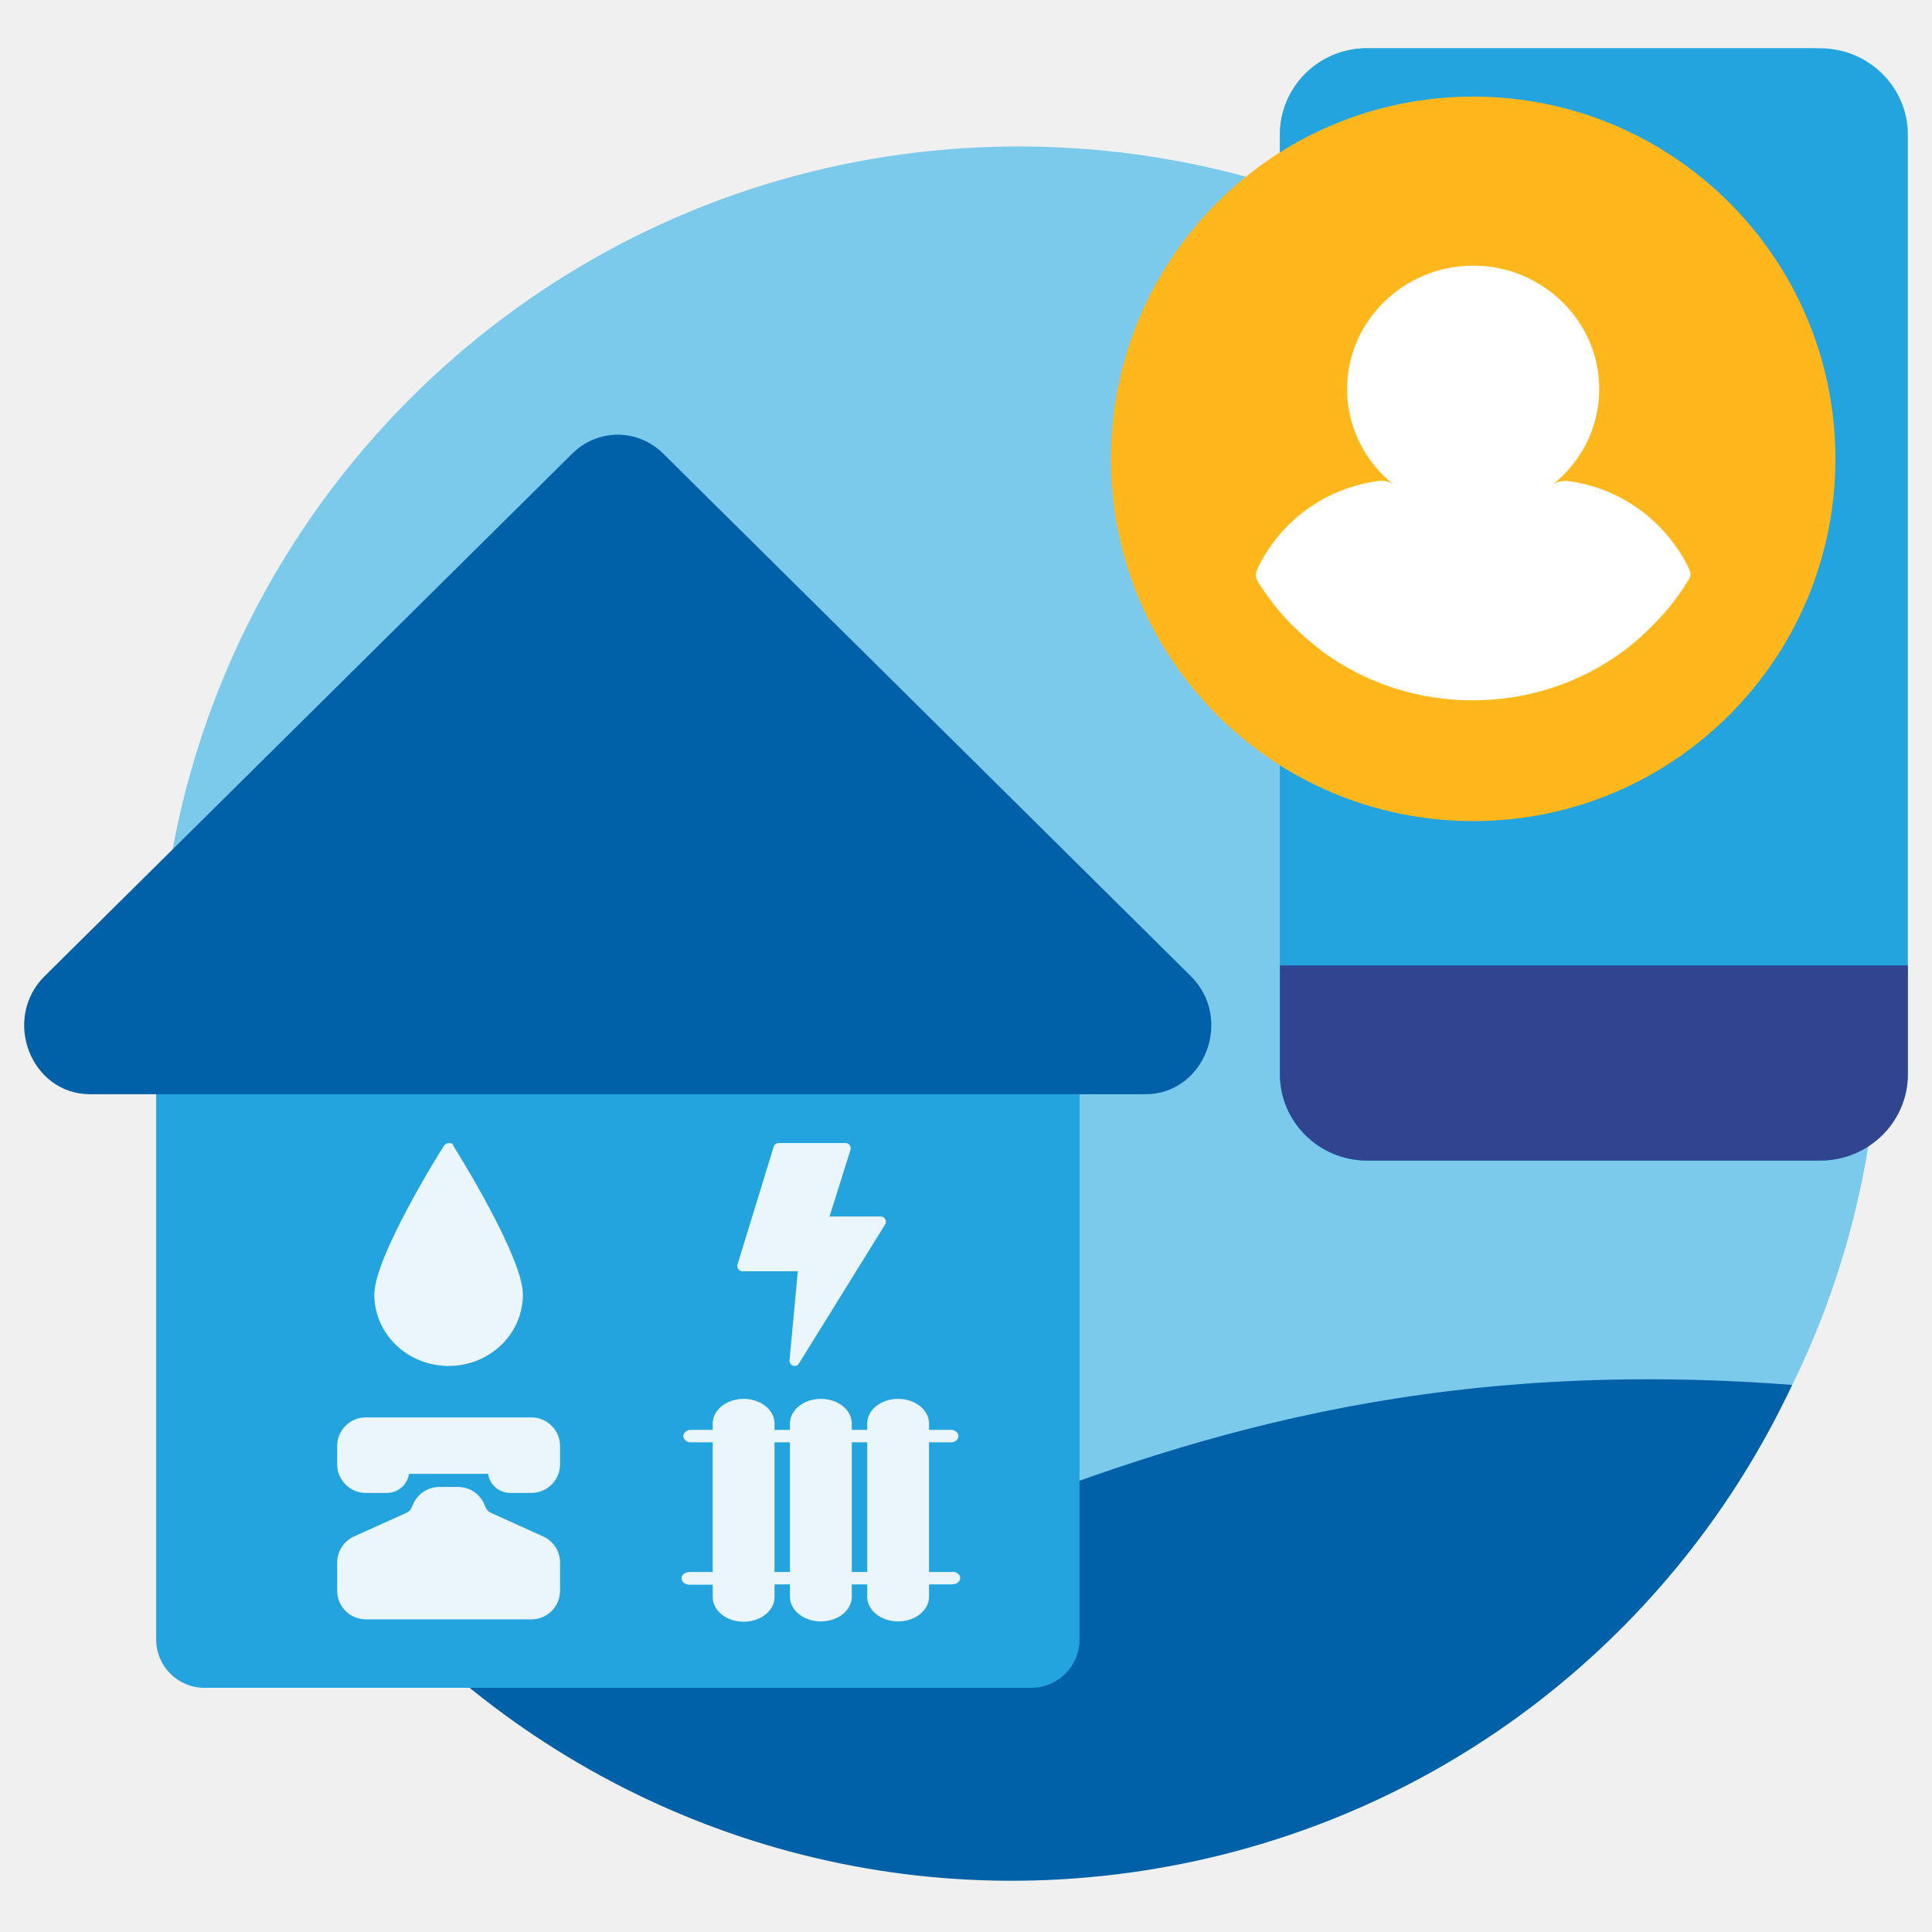
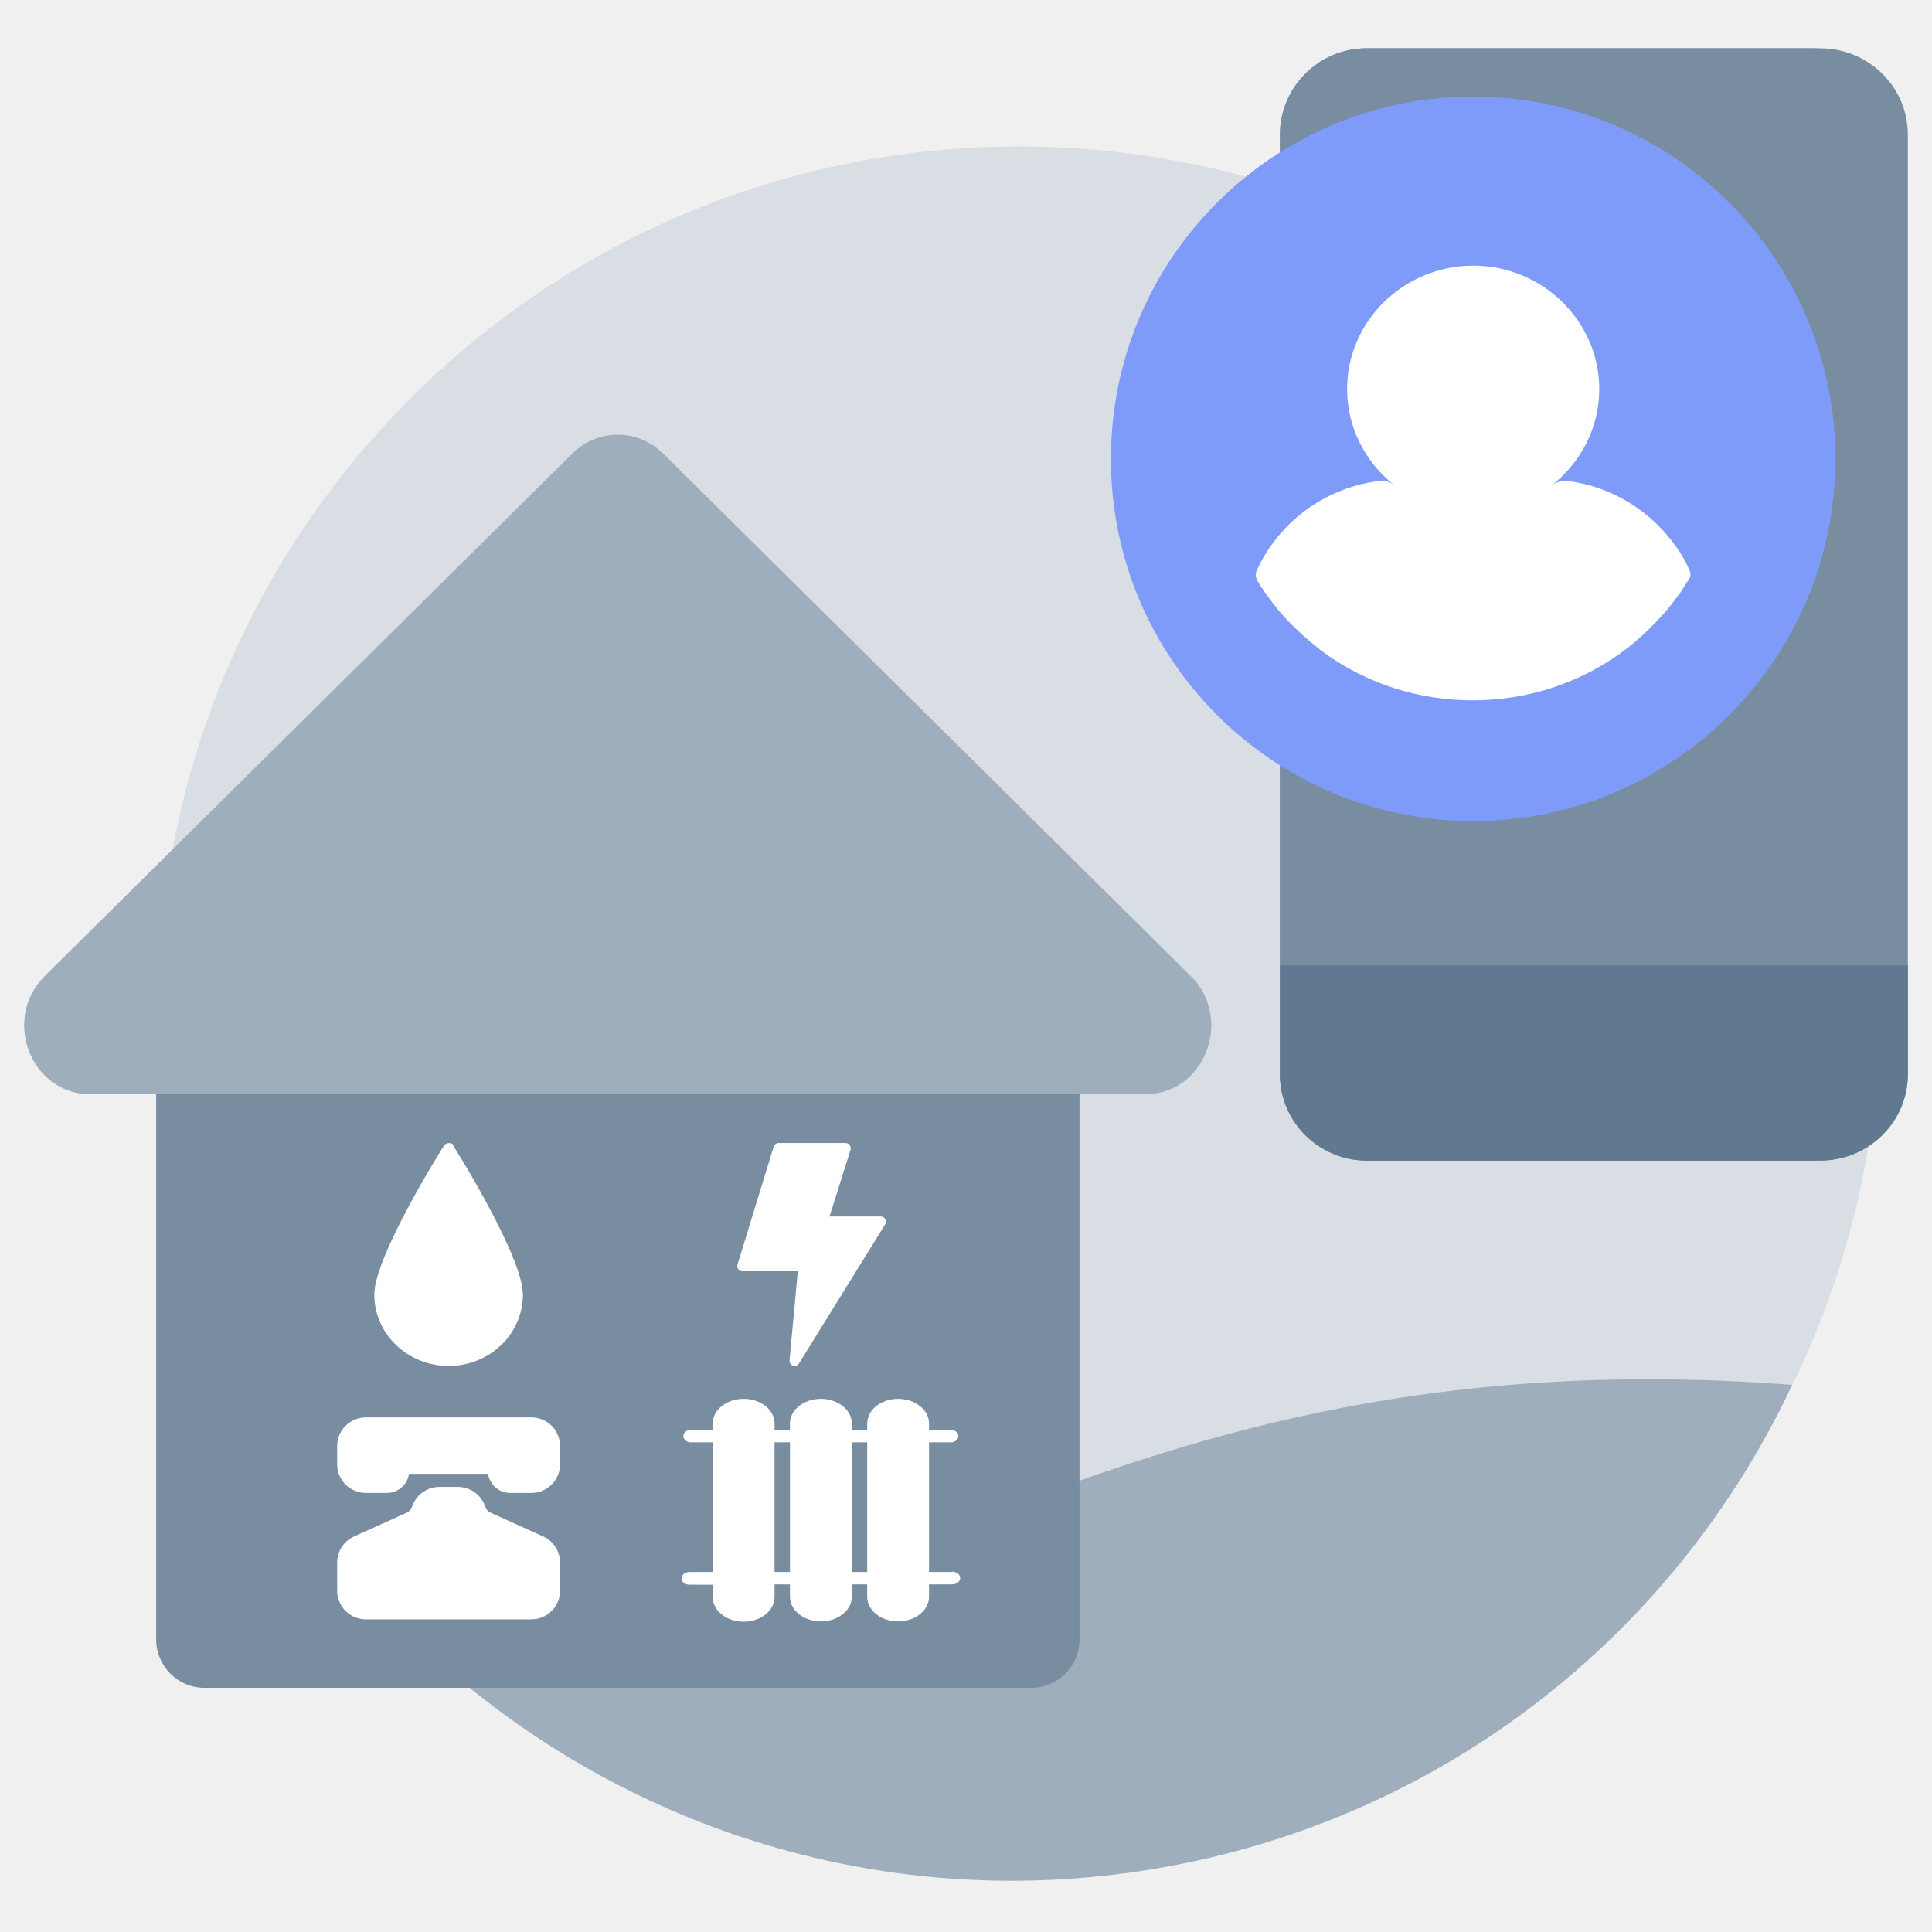
<svg xmlns="http://www.w3.org/2000/svg" width="80" height="80" viewBox="0 0 80 80" fill="none">
-   <ellipse rx="35.638" ry="35.631" transform="matrix(1 0 1.79901e-05 1 42.1895 41.6966)" fill="#7BC9EB" />
-   <path d="M74.209 57.346C69.418 67.557 59.868 75.333 47.905 77.368C35.941 79.403 24.358 75.222 16.46 67.169C33.998 71.287 43.5 55 74.209 57.346Z" fill="#0061A8" />
-   <path d="M6.467 67.889C6.467 68.993 7.363 69.889 8.467 69.889H42.701C43.806 69.889 44.701 68.993 44.701 67.889V40.472L25.584 26.193L6.467 40.472V67.889Z" fill="#23A4DE" />
-   <path d="M47.422 45.31C49.887 45.31 51.09 42.182 49.305 40.415L27.462 18.783C26.407 17.739 24.75 17.739 23.696 18.783L1.853 40.415C0.068 42.182 1.271 45.31 3.736 45.31H47.422Z" fill="#0061A8" />
-   <path fill-rule="evenodd" clip-rule="evenodd" d="M32.239 47.331H35.015C35.133 47.331 35.228 47.428 35.228 47.547C35.228 47.578 35.222 47.606 35.211 47.633L34.349 50.373H36.47C36.588 50.373 36.683 50.47 36.683 50.59C36.683 50.638 36.667 50.683 36.64 50.719L33.083 56.46C33.021 56.561 32.89 56.591 32.79 56.528C32.718 56.481 32.683 56.398 32.693 56.318L33.036 52.64H30.742C30.624 52.64 30.529 52.543 30.529 52.424C30.529 52.397 30.534 52.37 30.543 52.347L32.036 47.483C32.064 47.391 32.148 47.331 32.239 47.331V47.331L32.239 47.331Z" fill="#EAF5FC" />
-   <path d="M18.578 56.561C20.279 56.561 21.652 55.237 21.652 53.607C21.652 52.045 18.901 47.646 18.775 47.452C18.775 47.379 18.699 47.331 18.6 47.331C18.502 47.331 18.425 47.379 18.376 47.452C18.25 47.646 15.499 52.041 15.499 53.607C15.499 55.237 16.877 56.561 18.578 56.561H18.578Z" fill="#EAF5FC" />
-   <path d="M39.43 65.093H38.469V59.722H39.43C39.528 59.705 39.61 59.652 39.654 59.58C39.697 59.508 39.697 59.424 39.654 59.352C39.61 59.28 39.528 59.227 39.43 59.209H38.469V58.946C38.469 58.581 38.225 58.243 37.829 58.06C37.433 57.877 36.945 57.877 36.549 58.06C36.153 58.243 35.909 58.581 35.909 58.946V59.209L35.271 59.209V58.946C35.271 58.581 35.027 58.243 34.63 58.06C34.234 57.877 33.746 57.877 33.35 58.06C32.954 58.243 32.71 58.581 32.71 58.946V59.209L32.072 59.209V58.946C32.072 58.581 31.828 58.243 31.432 58.06C31.036 57.877 30.548 57.877 30.152 58.06C29.756 58.243 29.512 58.581 29.512 58.946V59.209L28.551 59.209C28.453 59.227 28.371 59.28 28.327 59.352C28.284 59.424 28.284 59.508 28.327 59.58C28.371 59.652 28.453 59.705 28.551 59.722H29.512V65.093H28.551C28.433 65.093 28.325 65.143 28.266 65.224C28.207 65.306 28.207 65.406 28.266 65.487C28.325 65.569 28.433 65.619 28.551 65.619H29.512V66.129V66.129C29.512 66.495 29.756 66.833 30.152 67.016C30.548 67.199 31.036 67.199 31.432 67.016C31.828 66.833 32.072 66.495 32.072 66.129V65.606H32.71V66.116L32.71 66.116C32.71 66.482 32.954 66.82 33.35 67.003C33.746 67.186 34.234 67.186 34.63 67.003C35.027 66.82 35.271 66.482 35.271 66.116V65.606H35.909V66.116L35.909 66.116C35.909 66.482 36.153 66.82 36.549 67.003C36.945 67.186 37.433 67.186 37.829 67.003C38.225 66.82 38.469 66.482 38.469 66.116V65.606H39.43C39.548 65.606 39.656 65.556 39.715 65.474C39.774 65.393 39.774 65.293 39.715 65.211C39.656 65.13 39.548 65.08 39.43 65.08L39.43 65.093ZM32.711 65.093H32.072V59.722H32.711L32.711 65.093ZM35.909 65.093H35.271V59.722H35.909L35.909 65.093Z" fill="#EAF5FC" />
-   <path fill-rule="evenodd" clip-rule="evenodd" d="M15.147 58.692H22.004H22.004C22.319 58.692 22.621 58.817 22.843 59.04C23.066 59.262 23.191 59.564 23.191 59.879V60.632C23.191 60.947 23.066 61.249 22.843 61.471C22.621 61.694 22.319 61.819 22.004 61.819H21.125C20.903 61.819 20.688 61.739 20.52 61.593C20.352 61.448 20.242 61.247 20.211 61.028H16.935C16.904 61.247 16.794 61.448 16.626 61.593C16.458 61.739 16.244 61.819 16.022 61.819H15.147C14.833 61.819 14.531 61.694 14.308 61.471C14.086 61.249 13.961 60.947 13.961 60.632V59.879C13.961 59.564 14.086 59.263 14.308 59.04C14.531 58.817 14.833 58.692 15.147 58.692ZM20.318 62.638L22.489 63.621L22.489 63.621C22.698 63.714 22.875 63.866 23 64.058C23.124 64.249 23.19 64.473 23.191 64.702V65.867C23.191 66.182 23.066 66.484 22.843 66.706C22.621 66.929 22.319 67.054 22.004 67.054H15.148C14.833 67.054 14.531 66.929 14.308 66.706C14.086 66.484 13.961 66.182 13.961 65.867V64.702C13.961 64.473 14.027 64.249 14.152 64.058C14.276 63.866 14.454 63.714 14.662 63.621L16.841 62.638C16.93 62.597 17.001 62.525 17.04 62.435L17.04 62.435L17.106 62.283C17.198 62.072 17.35 61.892 17.543 61.765C17.737 61.639 17.962 61.571 18.194 61.571H18.971C19.201 61.573 19.426 61.641 19.618 61.767C19.81 61.894 19.961 62.073 20.053 62.283L20.119 62.437C20.158 62.526 20.229 62.598 20.318 62.638Z" fill="#EAF5FC" />
-   <path d="M75.377 48.057H56.623C54.625 48.052 53.005 46.458 53 44.492V5.565C53.005 3.599 54.625 2.005 56.623 2H75.377C77.375 2.005 78.995 3.599 79 5.565V44.493C78.994 46.459 77.375 48.052 75.377 48.057Z" fill="#23A4DE" />
-   <path fill-rule="evenodd" clip-rule="evenodd" d="M56.571 45.854H75.016L75.017 45.854C75.77 45.852 76.38 45.243 76.384 44.489V5.568C76.381 4.816 75.77 4.206 75.018 4.203H56.569C55.816 4.206 55.206 4.816 55.203 5.569V44.489C55.206 45.241 55.817 45.852 56.569 45.854L56.571 45.854ZM56.565 48.057C54.599 48.052 53.005 46.458 53 44.492V5.565C53.005 3.599 54.599 2.005 56.565 2H75.022C76.988 2.005 78.582 3.599 78.587 5.565V44.493C78.581 46.459 76.988 48.052 75.022 48.057H56.565Z" fill="#23A4DE" />
-   <path d="M75.377 48.057H56.623C54.625 48.053 53.005 46.459 53 44.492V39.976C64.946 39.976 68.369 39.976 79 39.976V44.493C78.994 46.46 77.375 48.053 75.377 48.057Z" fill="#31448F" />
-   <circle cx="61" cy="19" r="15" fill="#FFB71B" />
-   <path d="M61.001 11C58.128 11 55.78 13.298 55.78 16.11C55.78 17.699 56.53 19.124 57.701 20.063C57.521 19.937 57.278 19.875 57.057 19.919C55.233 20.164 53.592 21.168 52.566 22.686C52.361 22.976 52.178 23.31 52.041 23.623C51.973 23.756 51.996 23.913 52.064 24.047C52.246 24.359 52.474 24.671 52.68 24.939C52.999 25.363 53.341 25.742 53.728 26.099C54.048 26.412 54.412 26.702 54.777 26.992C56.578 28.308 58.744 29 60.979 29C63.213 29 65.379 28.308 67.18 26.992C67.545 26.724 67.91 26.412 68.229 26.099C68.594 25.742 68.958 25.363 69.278 24.939C69.506 24.649 69.711 24.359 69.893 24.047C70.007 23.913 70.03 23.756 69.962 23.623C69.825 23.288 69.642 22.976 69.437 22.686C68.388 21.168 66.77 20.164 64.946 19.919C64.722 19.897 64.477 19.939 64.295 20.067C65.47 19.128 66.222 17.701 66.222 16.11C66.222 13.298 63.874 11 61.001 11Z" fill="white" />
+   <ellipse rx="35.638" ry="35.631" transform="matrix(1 0 1.79901e-05 1 42.1895 41.6966)" fill="#d8dee4" />
+   <path d="M74.209 57.346C69.418 67.557 59.868 75.333 47.905 77.368C35.941 79.403 24.358 75.222 16.46 67.169C33.998 71.287 43.5 55 74.209 57.346Z" fill="#9faebc" />
+   <path d="M6.467 67.889C6.467 68.993 7.363 69.889 8.467 69.889H42.701C43.806 69.889 44.701 68.993 44.701 67.889V40.472L25.584 26.193L6.467 40.472V67.889Z" fill="#798da1" />
+   <path d="M47.422 45.31C49.887 45.31 51.09 42.182 49.305 40.415L27.462 18.783C26.407 17.739 24.75 17.739 23.696 18.783L1.853 40.415C0.068 42.182 1.271 45.31 3.736 45.31H47.422Z" fill="#9faebc" />
+   <path fill-rule="evenodd" clip-rule="evenodd" d="M32.239 47.331H35.015C35.133 47.331 35.228 47.428 35.228 47.547C35.228 47.578 35.222 47.606 35.211 47.633L34.349 50.373H36.47C36.588 50.373 36.683 50.47 36.683 50.59C36.683 50.638 36.667 50.683 36.64 50.719L33.083 56.46C33.021 56.561 32.89 56.591 32.79 56.528C32.718 56.481 32.683 56.398 32.693 56.318L33.036 52.64H30.742C30.624 52.64 30.529 52.543 30.529 52.424C30.529 52.397 30.534 52.37 30.543 52.347L32.036 47.483C32.064 47.391 32.148 47.331 32.239 47.331V47.331L32.239 47.331Z" fill="#fff" />
+   <path d="M18.578 56.561C20.279 56.561 21.652 55.237 21.652 53.607C21.652 52.045 18.901 47.646 18.775 47.452C18.775 47.379 18.699 47.331 18.6 47.331C18.502 47.331 18.425 47.379 18.376 47.452C18.25 47.646 15.499 52.041 15.499 53.607C15.499 55.237 16.877 56.561 18.578 56.561H18.578Z" fill="#fff" />
+   <path d="M39.43 65.093H38.469V59.722H39.43C39.528 59.705 39.61 59.652 39.654 59.58C39.697 59.508 39.697 59.424 39.654 59.352C39.61 59.28 39.528 59.227 39.43 59.209H38.469V58.946C38.469 58.581 38.225 58.243 37.829 58.06C37.433 57.877 36.945 57.877 36.549 58.06C36.153 58.243 35.909 58.581 35.909 58.946V59.209L35.271 59.209V58.946C35.271 58.581 35.027 58.243 34.63 58.06C34.234 57.877 33.746 57.877 33.35 58.06C32.954 58.243 32.71 58.581 32.71 58.946V59.209L32.072 59.209V58.946C32.072 58.581 31.828 58.243 31.432 58.06C31.036 57.877 30.548 57.877 30.152 58.06C29.756 58.243 29.512 58.581 29.512 58.946V59.209L28.551 59.209C28.453 59.227 28.371 59.28 28.327 59.352C28.284 59.424 28.284 59.508 28.327 59.58C28.371 59.652 28.453 59.705 28.551 59.722H29.512V65.093H28.551C28.433 65.093 28.325 65.143 28.266 65.224C28.207 65.306 28.207 65.406 28.266 65.487C28.325 65.569 28.433 65.619 28.551 65.619H29.512V66.129V66.129C29.512 66.495 29.756 66.833 30.152 67.016C30.548 67.199 31.036 67.199 31.432 67.016C31.828 66.833 32.072 66.495 32.072 66.129V65.606H32.71V66.116L32.71 66.116C32.71 66.482 32.954 66.82 33.35 67.003C33.746 67.186 34.234 67.186 34.63 67.003C35.027 66.82 35.271 66.482 35.271 66.116V65.606H35.909V66.116L35.909 66.116C35.909 66.482 36.153 66.82 36.549 67.003C36.945 67.186 37.433 67.186 37.829 67.003C38.225 66.82 38.469 66.482 38.469 66.116V65.606H39.43C39.548 65.606 39.656 65.556 39.715 65.474C39.774 65.393 39.774 65.293 39.715 65.211C39.656 65.13 39.548 65.08 39.43 65.08L39.43 65.093ZM32.711 65.093H32.072V59.722H32.711L32.711 65.093ZM35.909 65.093H35.271V59.722H35.909L35.909 65.093Z" fill="#fff" />
+   <path fill-rule="evenodd" clip-rule="evenodd" d="M15.147 58.692H22.004H22.004C22.319 58.692 22.621 58.817 22.843 59.04C23.066 59.262 23.191 59.564 23.191 59.879V60.632C23.191 60.947 23.066 61.249 22.843 61.471C22.621 61.694 22.319 61.819 22.004 61.819H21.125C20.903 61.819 20.688 61.739 20.52 61.593C20.352 61.448 20.242 61.247 20.211 61.028H16.935C16.904 61.247 16.794 61.448 16.626 61.593C16.458 61.739 16.244 61.819 16.022 61.819H15.147C14.833 61.819 14.531 61.694 14.308 61.471C14.086 61.249 13.961 60.947 13.961 60.632V59.879C13.961 59.564 14.086 59.263 14.308 59.04C14.531 58.817 14.833 58.692 15.147 58.692ZM20.318 62.638L22.489 63.621L22.489 63.621C22.698 63.714 22.875 63.866 23 64.058C23.124 64.249 23.19 64.473 23.191 64.702V65.867C23.191 66.182 23.066 66.484 22.843 66.706C22.621 66.929 22.319 67.054 22.004 67.054H15.148C14.833 67.054 14.531 66.929 14.308 66.706C14.086 66.484 13.961 66.182 13.961 65.867V64.702C13.961 64.473 14.027 64.249 14.152 64.058C14.276 63.866 14.454 63.714 14.662 63.621L16.841 62.638C16.93 62.597 17.001 62.525 17.04 62.435L17.04 62.435L17.106 62.283C17.198 62.072 17.35 61.892 17.543 61.765C17.737 61.639 17.962 61.571 18.194 61.571H18.971C19.201 61.573 19.426 61.641 19.618 61.767C19.81 61.894 19.961 62.073 20.053 62.283L20.119 62.437C20.158 62.526 20.229 62.598 20.318 62.638Z" fill="#fff" />
+   <path d="M75.377 48.057H56.623C54.625 48.052 53.005 46.458 53 44.492V5.565C53.005 3.599 54.625 2.005 56.623 2H75.377C77.375 2.005 78.995 3.599 79 5.565V44.493C78.994 46.459 77.375 48.052 75.377 48.057Z" fill="#798da1" />
+   <path fill-rule="evenodd" clip-rule="evenodd" d="M56.571 45.854H75.016L75.017 45.854C75.77 45.852 76.38 45.243 76.384 44.489V5.568C76.381 4.816 75.77 4.206 75.018 4.203H56.569C55.816 4.206 55.206 4.816 55.203 5.569V44.489C55.206 45.241 55.817 45.852 56.569 45.854L56.571 45.854ZM56.565 48.057C54.599 48.052 53.005 46.458 53 44.492V5.565C53.005 3.599 54.599 2.005 56.565 2H75.022C76.988 2.005 78.582 3.599 78.587 5.565V44.493C78.581 46.459 76.988 48.052 75.022 48.057H56.565Z" fill="#798da1" />
+   <path d="M75.377 48.057H56.623C54.625 48.053 53.005 46.459 53 44.492V39.976C64.946 39.976 68.369 39.976 79 39.976V44.493C78.994 46.46 77.375 48.053 75.377 48.057Z" fill="#607890" />
+   <circle cx="61" cy="19" r="15" fill="#7e9bfa" />
+   <path d="M61.001 11C58.128 11 55.78 13.298 55.78 16.11C55.78 17.699 56.53 19.124 57.701 20.063C57.521 19.937 57.278 19.875 57.057 19.919C55.233 20.164 53.592 21.168 52.566 22.686C52.361 22.976 52.178 23.31 52.041 23.623C51.973 23.756 51.996 23.913 52.064 24.047C52.246 24.359 52.474 24.671 52.68 24.939C52.999 25.363 53.341 25.742 53.728 26.099C54.048 26.412 54.412 26.702 54.777 26.992C56.578 28.308 58.744 29 60.979 29C63.213 29 65.379 28.308 67.18 26.992C67.545 26.724 67.91 26.412 68.229 26.099C68.594 25.742 68.958 25.363 69.278 24.939C69.506 24.649 69.711 24.359 69.893 24.047C70.007 23.913 70.03 23.756 69.962 23.623C69.825 23.288 69.642 22.976 69.437 22.686C68.388 21.168 66.77 20.164 64.946 19.919C64.722 19.897 64.477 19.939 64.295 20.067C65.47 19.128 66.222 17.701 66.222 16.11C66.222 13.298 63.874 11 61.001 11Z" fill="#fff" />
</svg>
